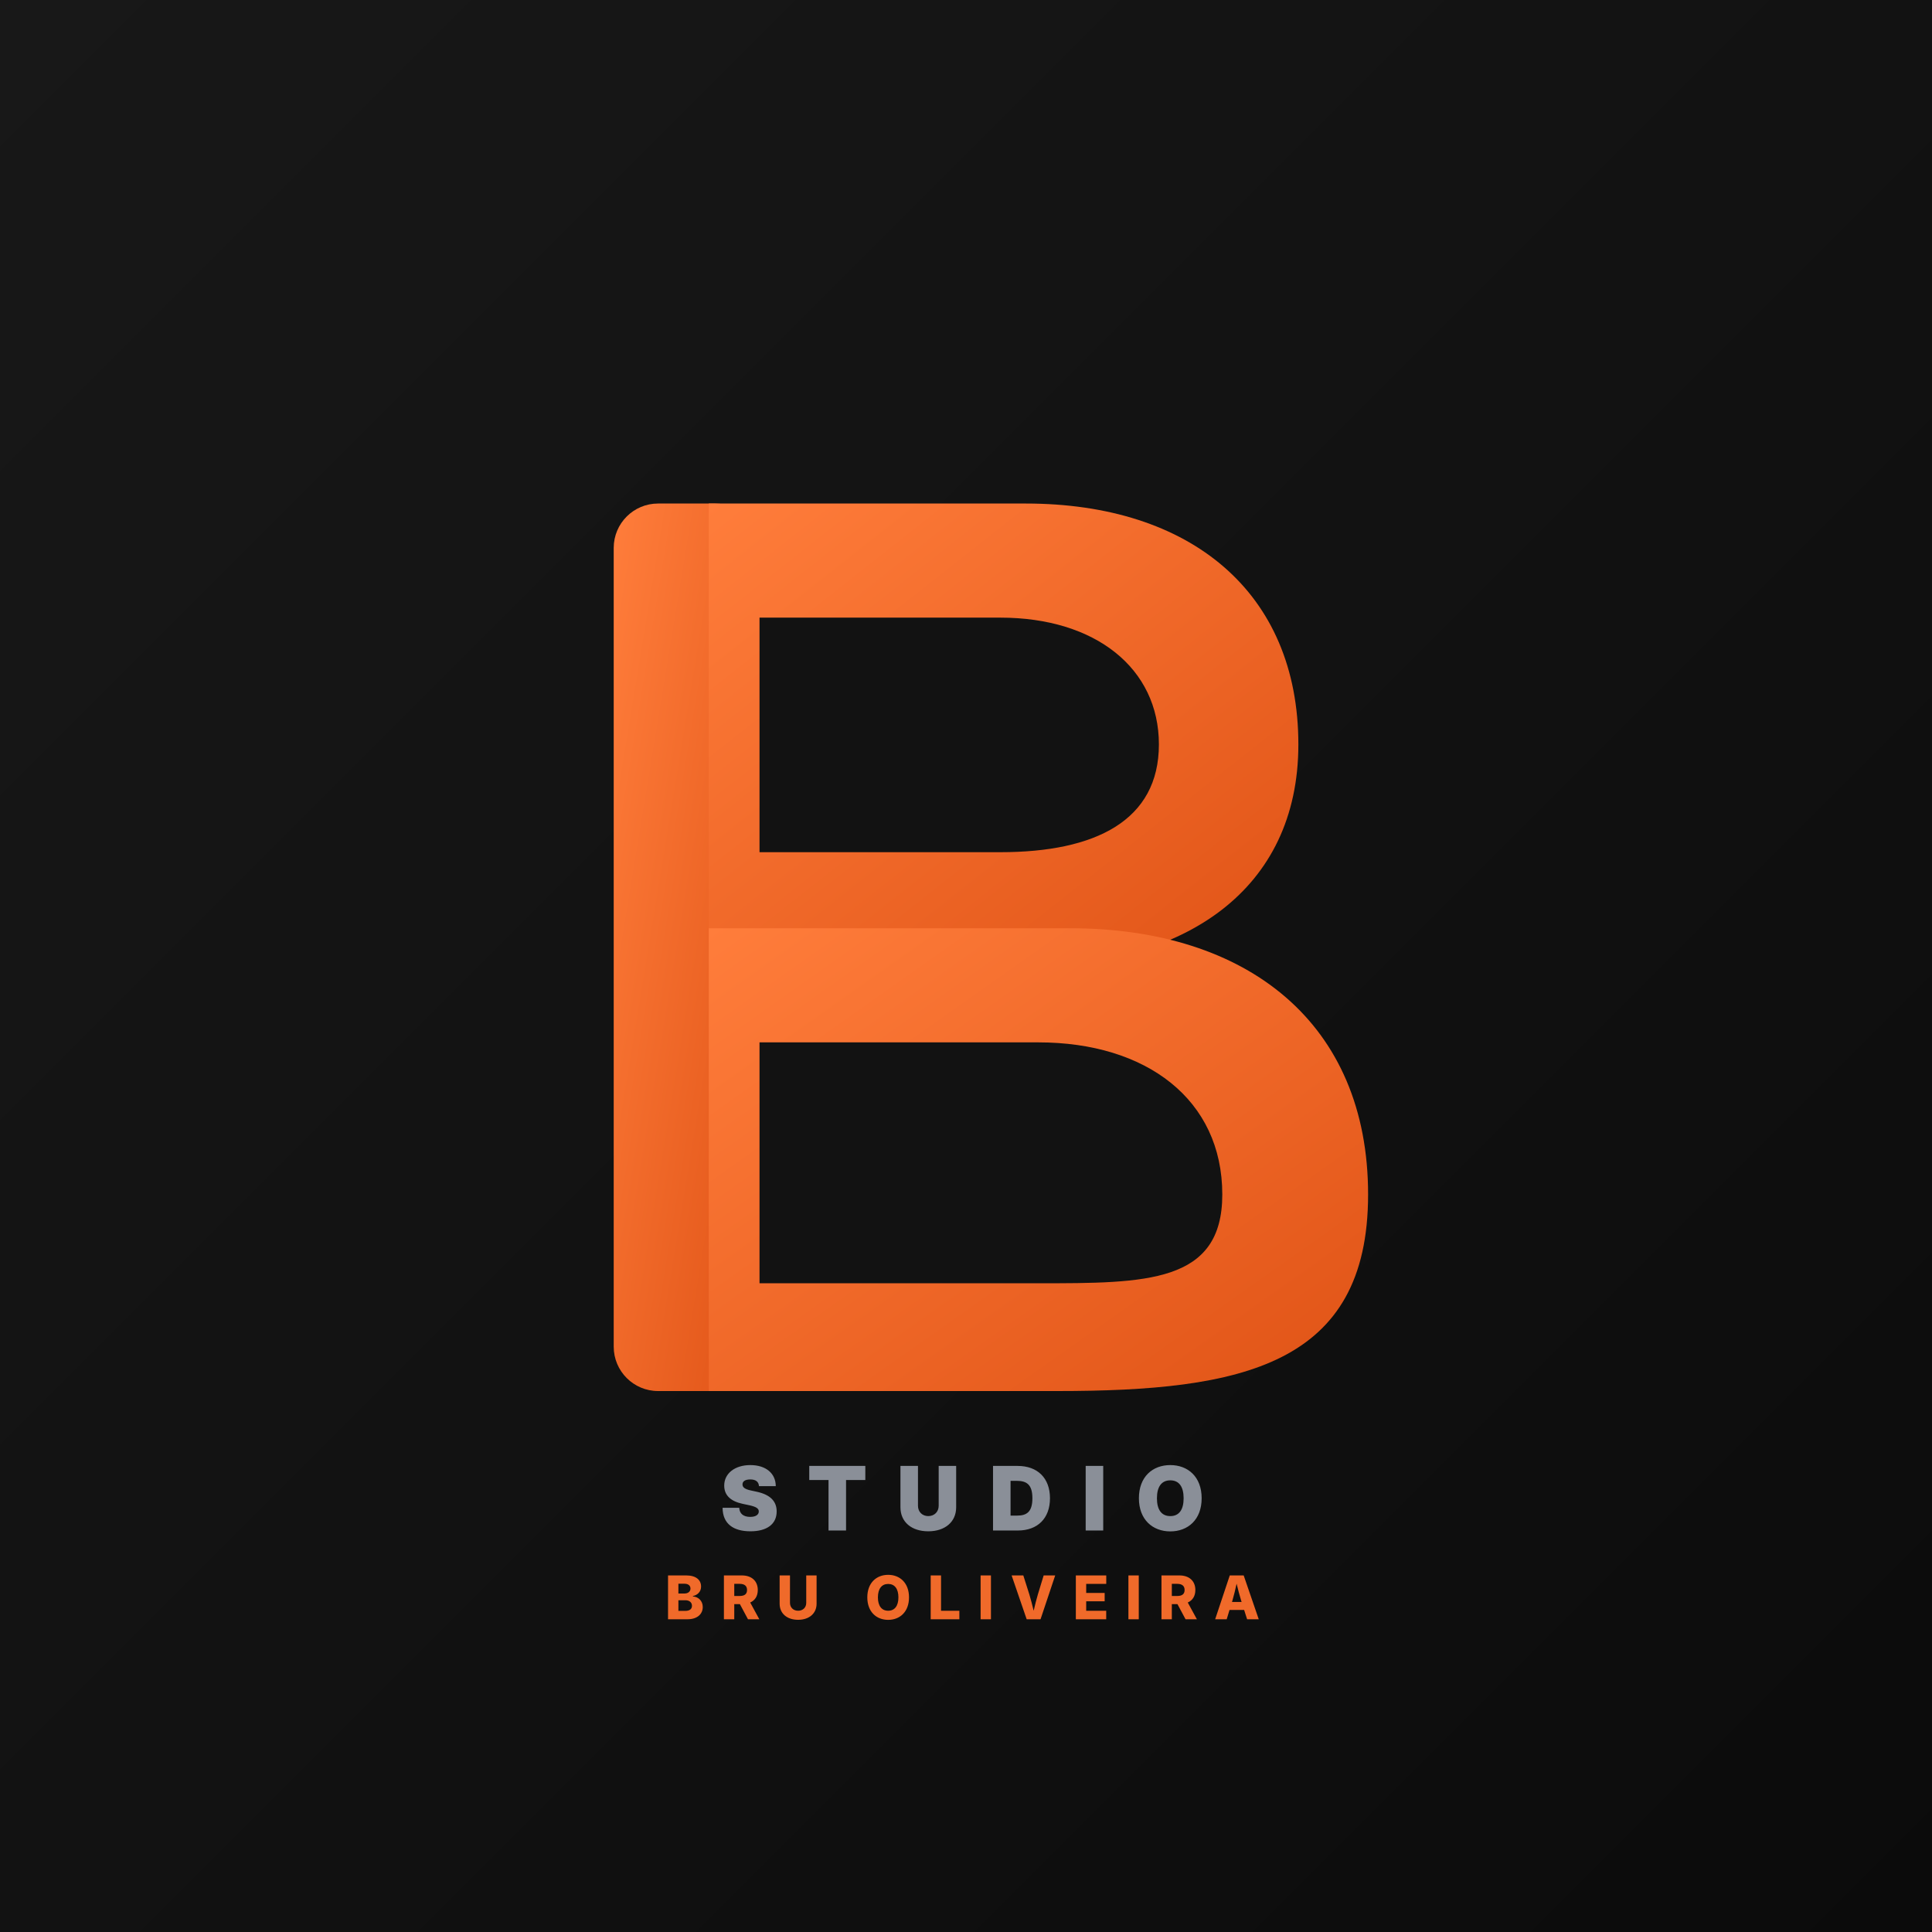
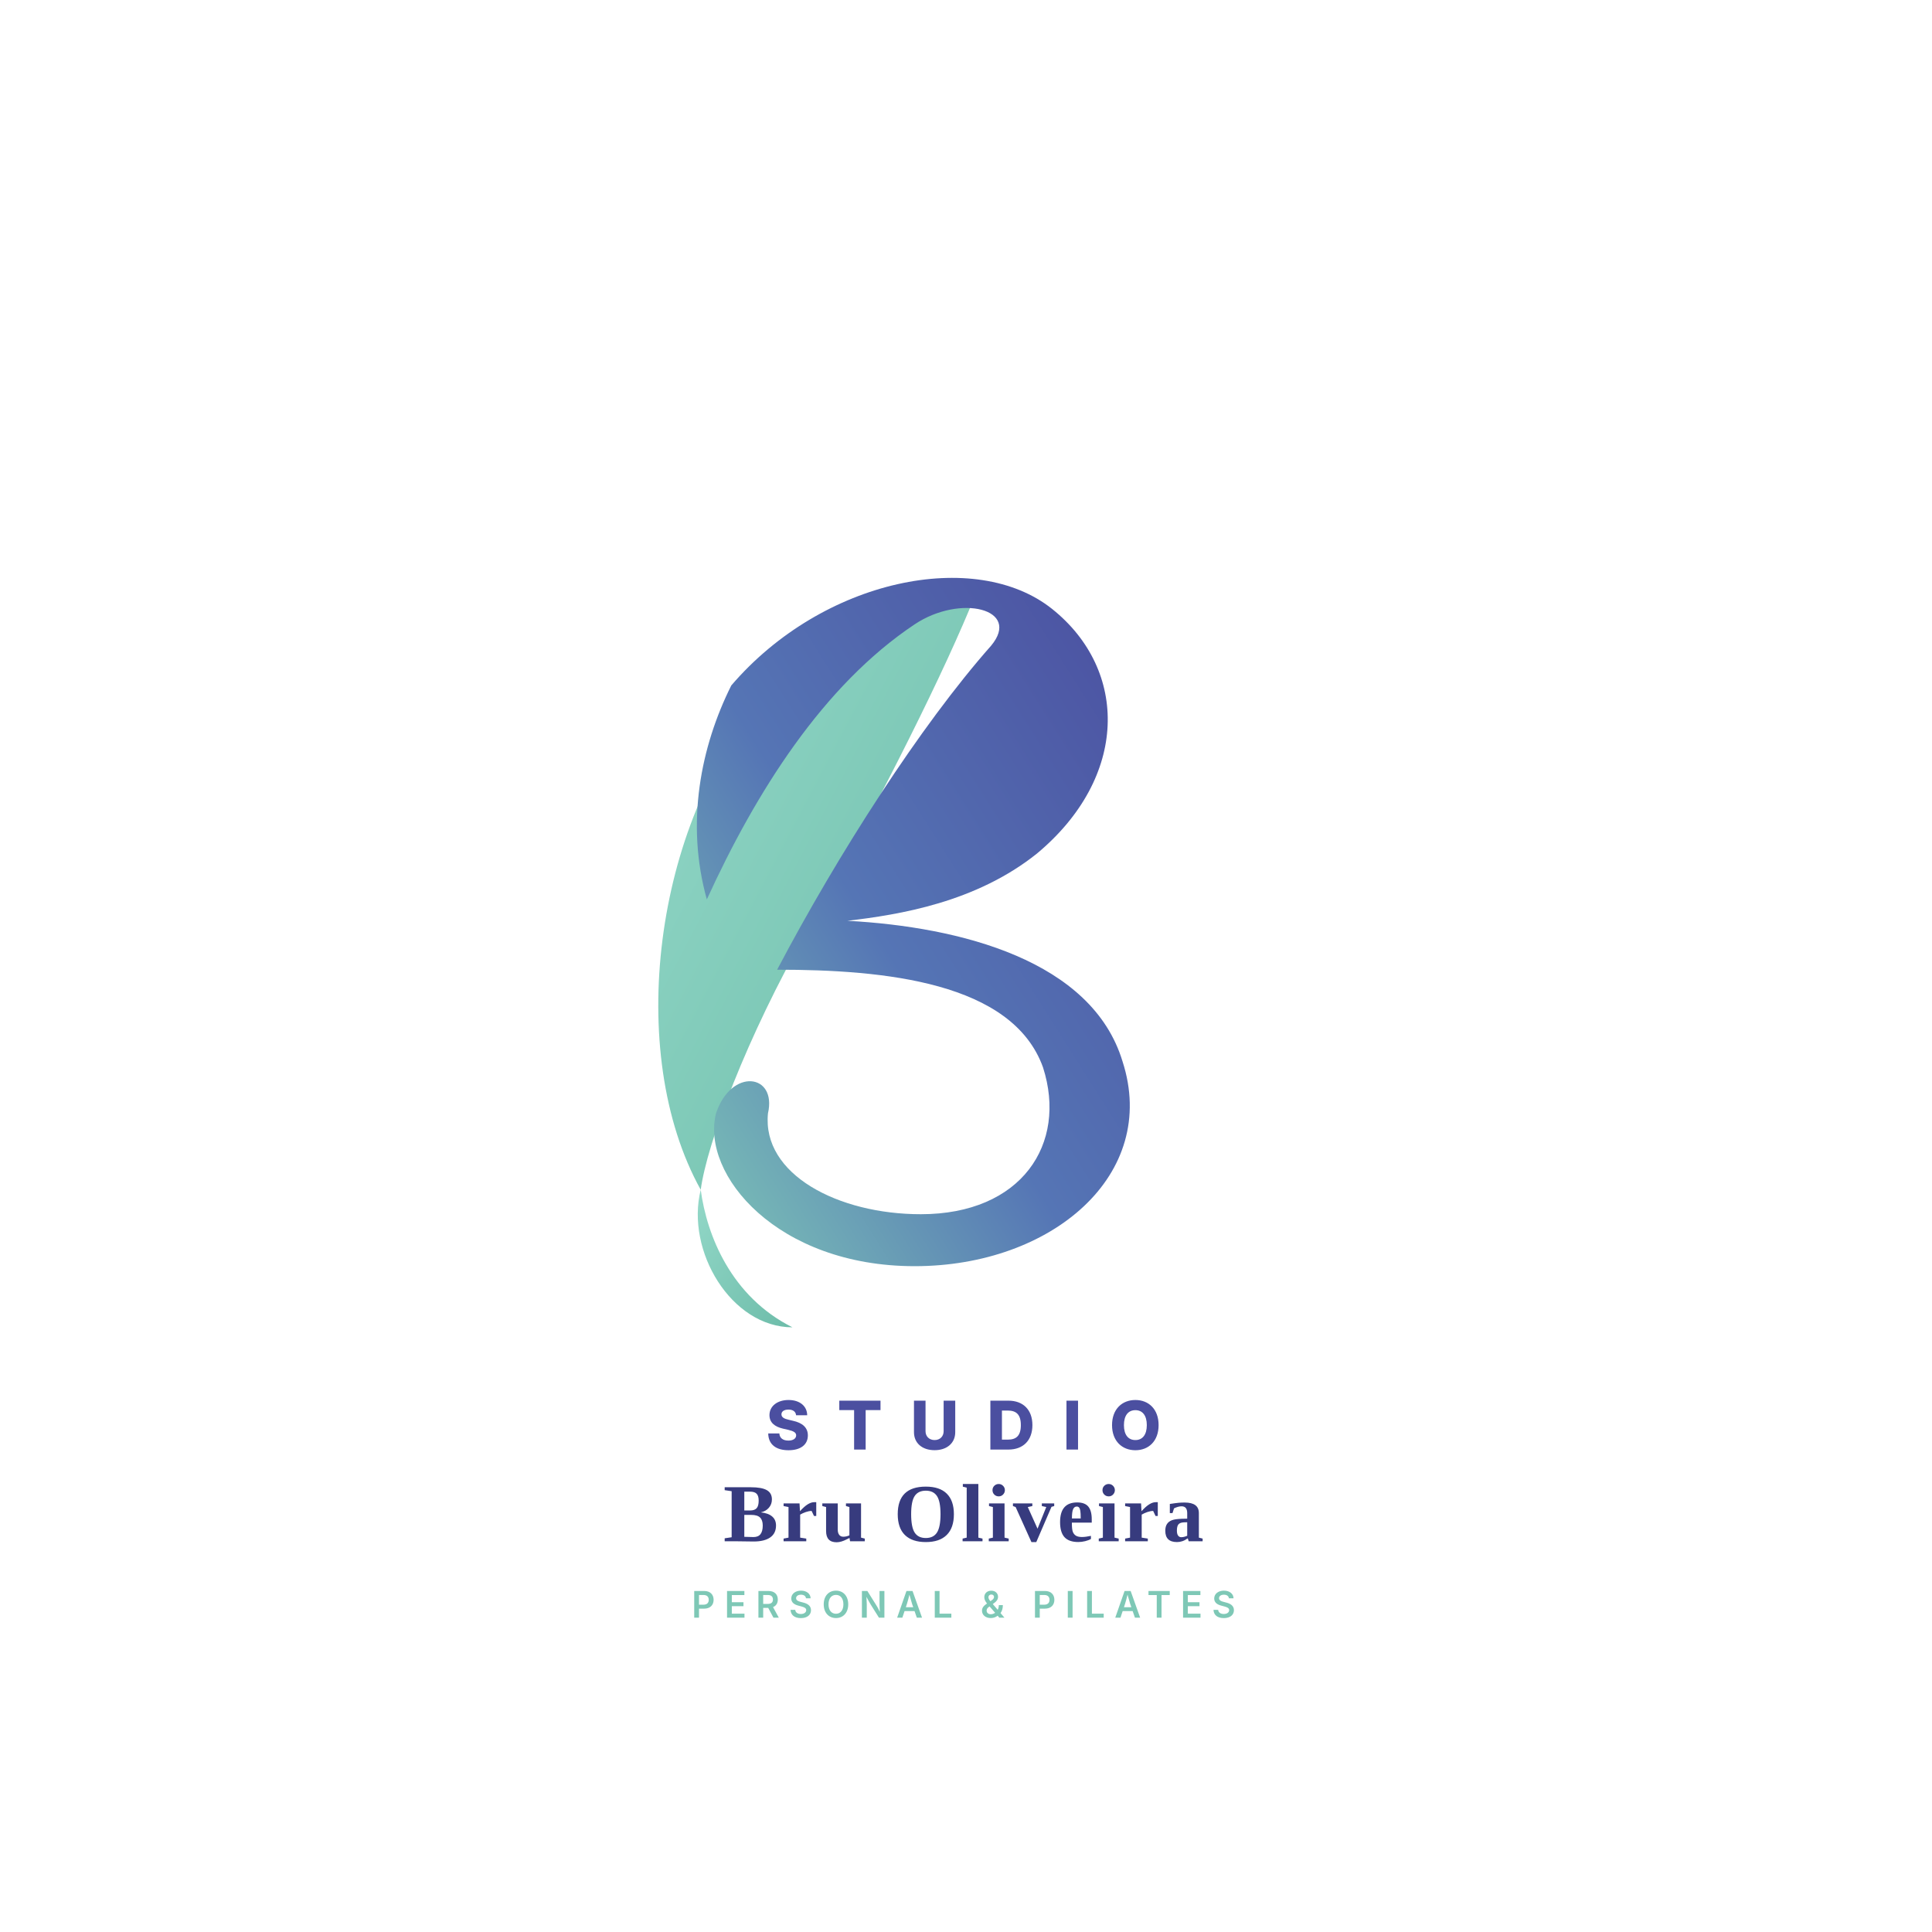
<svg xmlns="http://www.w3.org/2000/svg" viewBox="0 0 512 512" width="512" height="512">
  <defs>
-     <linearGradient id="bgMask" x1="0%" y1="0%" x2="100%" y2="100%">
-       <stop offset="0%" stop-color="#181818" />
-       <stop offset="50%" stop-color="#121212" />
-       <stop offset="100%" stop-color="#0B0B0B" />
+     <linearGradient id="brandGradientMask" x1="100%" y1="0%" x2="0%" y2="100%">
+       <stop offset="0%" stop-color="#4B4FA0" />
+       <stop offset="55%" stop-color="#5575B5" />
+       <stop offset="100%" stop-color="#7EC8B6" />
    </linearGradient>
-     <linearGradient id="brandMask" x1="0%" y1="0%" x2="100%" y2="100%">
-       <stop offset="0%" stop-color="#FF7D3B" />
-       <stop offset="100%" stop-color="#E05316" />
+     <linearGradient id="tealGradMask" x1="0%" y1="0%" x2="100%" y2="100%">
+       <stop offset="0%" stop-color="#93D8C8" />
+       <stop offset="100%" stop-color="#6DBCA9" />
    </linearGradient>
  </defs>
-   <rect width="512" height="512" fill="url(#bgMask)" />
-   <g transform="translate(40, 36) scale(0.84)">
-     <rect x="146" y="116" width="46" height="280" rx="14" fill="url(#brandMask)" />
-     <path d="M 176 116               H 276               C 328 116, 362 144, 362 192               C 362 238, 326 262, 276 262               H 176 Z" fill="url(#brandMask)" />
-     <path d="M 192 152               H 268               C 298 152, 318 168, 318 192               C 318 216, 298 226, 268 226               H 192 Z" fill="#121212" />
-     <path d="M 176 250               H 290               C 346 250, 384 280, 384 334               C 384 388, 344 396, 286 396               H 176 Z" fill="url(#brandMask)" />
-     <path d="M 192 286               H 280               C 314 286, 338 304, 338 334               C 338 362, 314 362, 280 362               H 192 Z" fill="#121212" />
-     <text x="256" y="440" text-anchor="middle" font-family="system-ui, -apple-system, sans-serif" font-size="28" font-weight="900" letter-spacing="9" fill="#8A8F98">STUDIO</text>
-     <text x="256" y="468" text-anchor="middle" font-family="system-ui, -apple-system, sans-serif" font-size="19" font-weight="800" letter-spacing="5" fill="#F06A2A">BRU OLIVEIRA</text>
+   <rect width="512" height="512" fill="#FFFFFF" />
+   <g transform="translate(48, 48) scale(0.81)">
+     <path d="M 170 330               C 145 285, 155 210, 190 170               C 215 140, 248 130, 260 135               C 250 160, 230 200, 205 245               C 185 280, 172 315, 170 330 Z" fill="url(#tealGradMask)" />
+     <path d="M 180 165              C 210 130, 260 120, 285 140              C 310 160, 310 195, 280 220              C 260 236, 235 240, 218 242              C 255 244, 298 255, 308 288              C 320 325, 285 355, 240 355              C 195 355, 170 325, 175 305              C 180 290, 195 292, 192 305              C 190 325, 215 338, 242 338              C 275 338, 290 315, 282 290              C 272 262, 230 258, 195 258              C 215 220, 242 178, 265 152              C 275 140, 255 135, 240 145              C 210 165, 188 200, 172 235              C 165 210, 170 185, 180 165 Z" fill="url(#brandGradientMask)" />
+     <path d="M 170 330              C 165 350, 180 375, 200 375              C 180 365, 172 345, 170 330 Z" fill="url(#tealGradMask)" />
+     <text x="256" y="415" text-anchor="middle" font-family="system-ui, -apple-system, 'Inter', sans-serif" font-size="22" font-weight="800" letter-spacing="9" fill="#4B4FA0">STUDIO</text>
+     <text x="256" y="445" text-anchor="middle" font-family="Georgia, 'Times New Roman', serif" font-size="27" font-weight="700" letter-spacing="1" fill="#373B7E">Bru Oliveira</text>
+     <text x="256" y="470" text-anchor="middle" font-family="system-ui, -apple-system, 'Inter', sans-serif" font-size="12" font-weight="600" letter-spacing="3" fill="#7EC8B6">PERSONAL &amp; PILATES</text>
  </g>
</svg>
